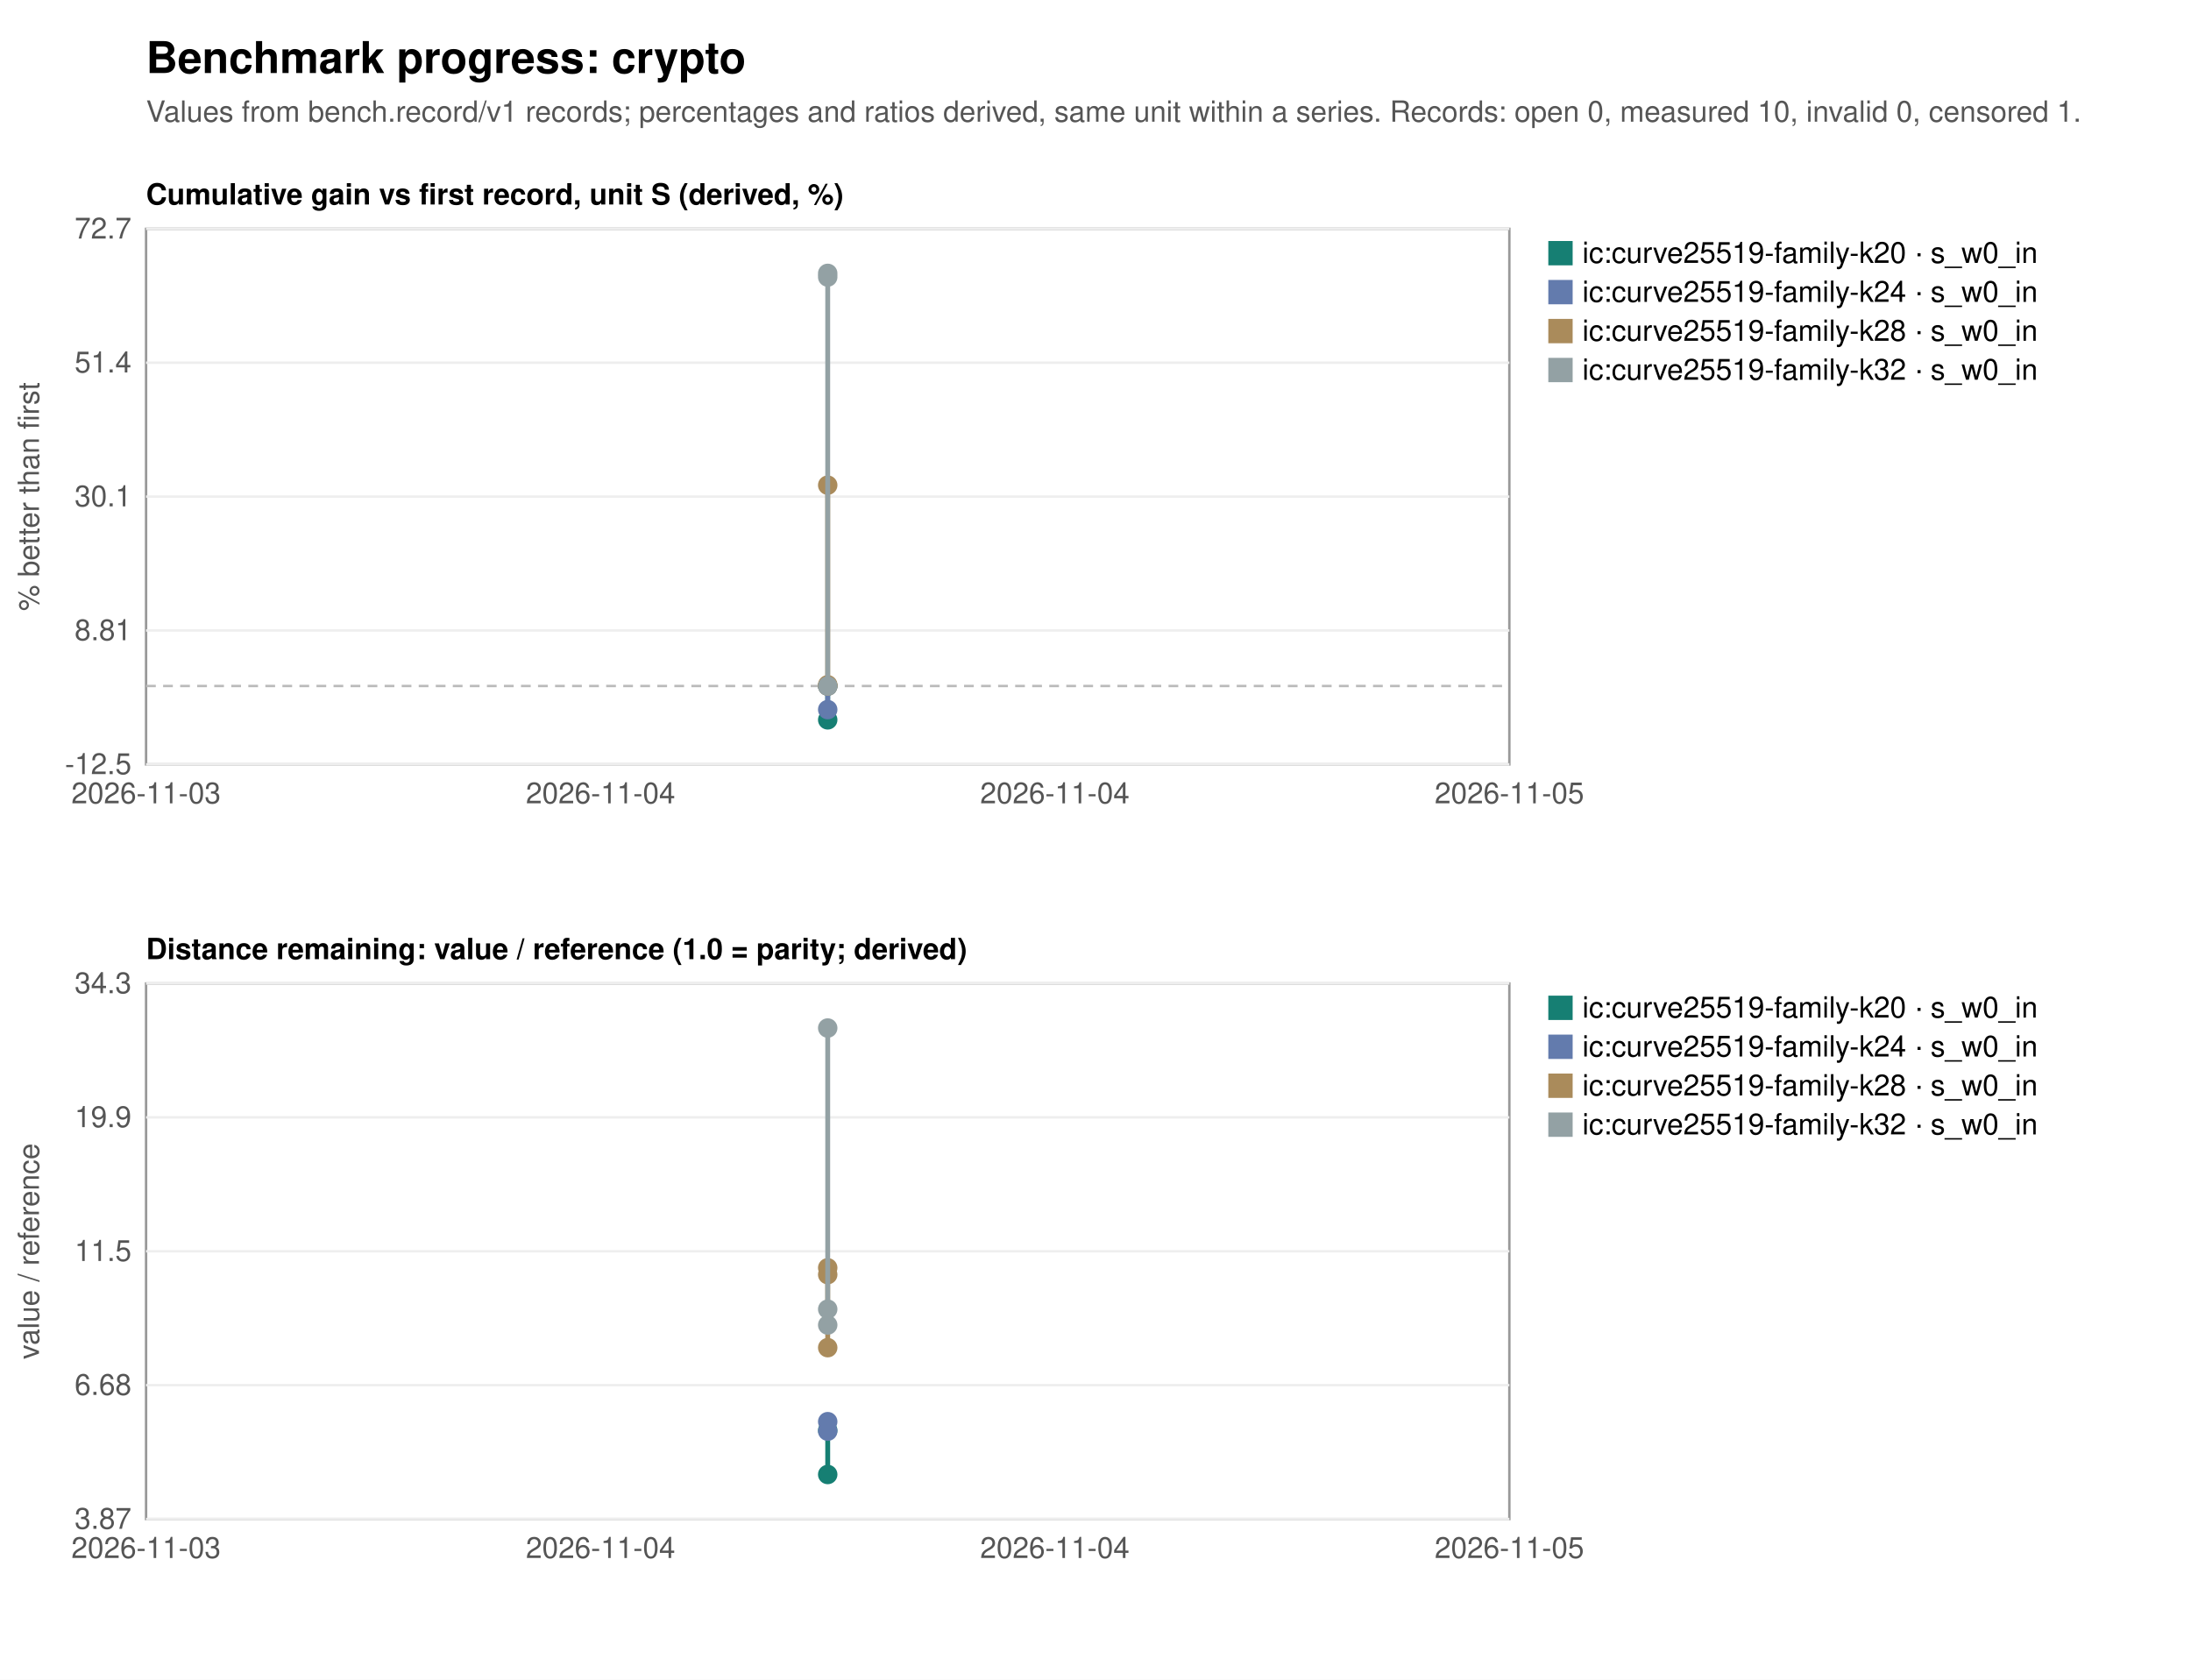
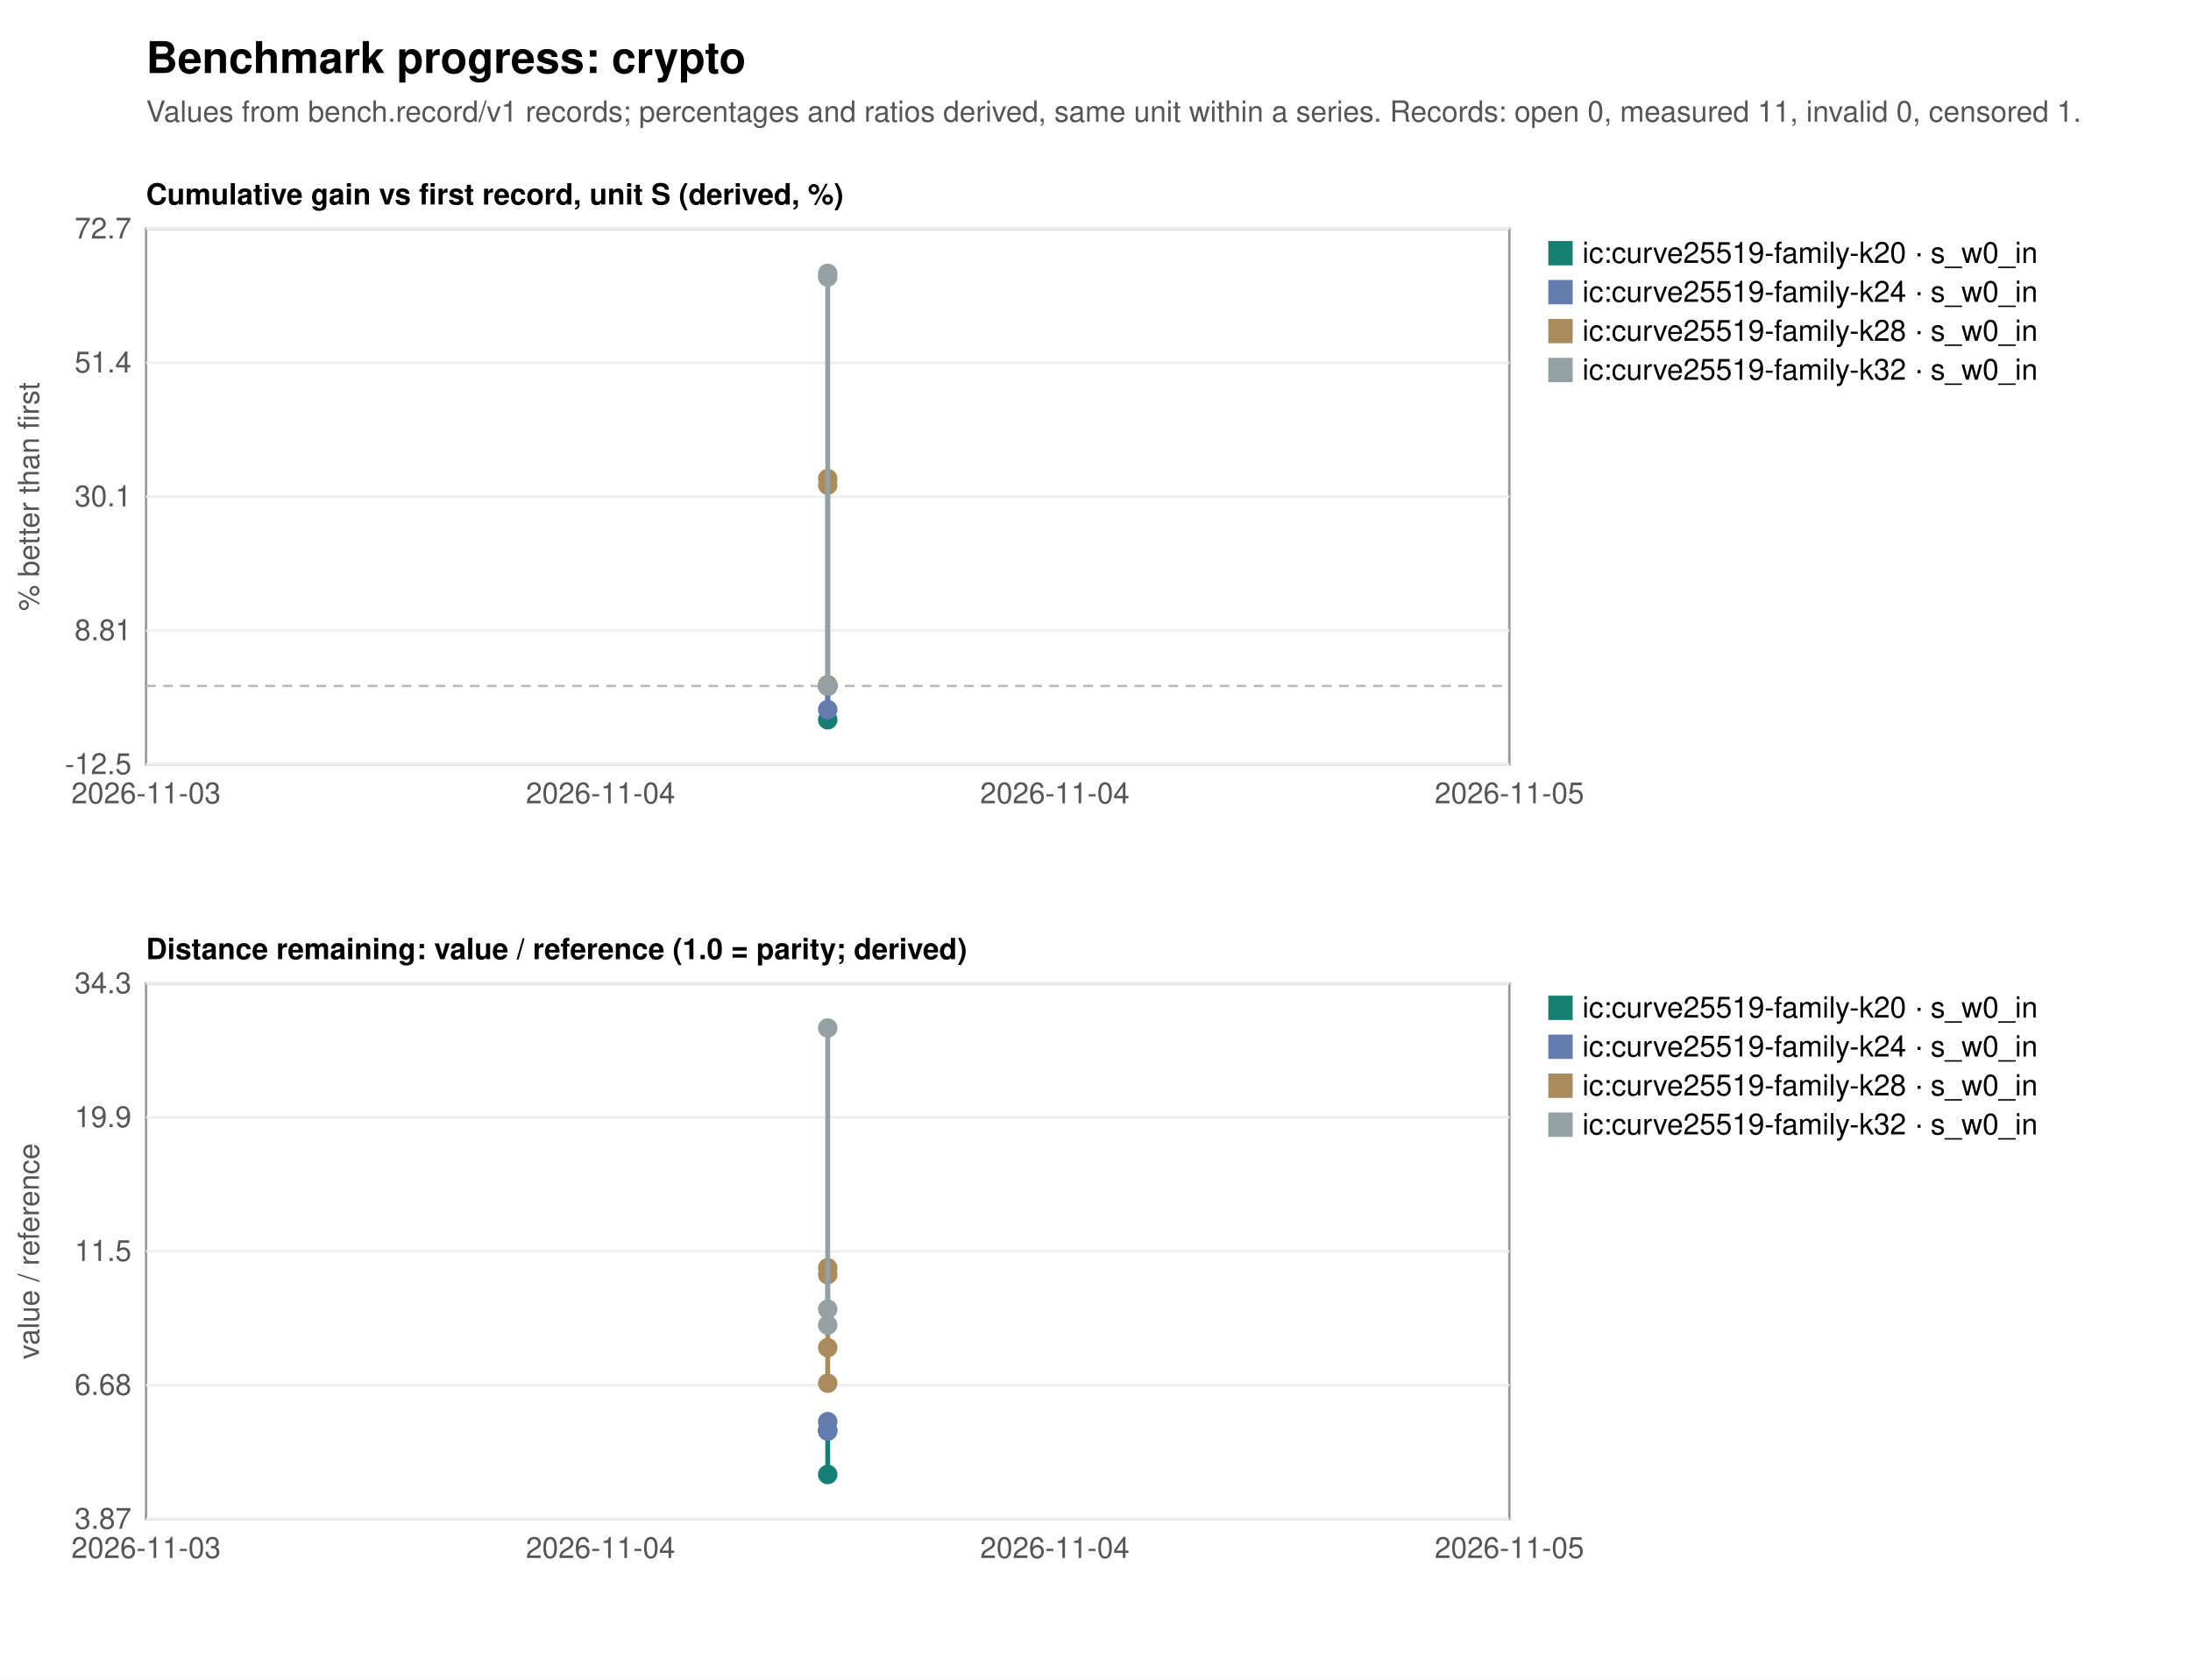
<svg xmlns="http://www.w3.org/2000/svg" width="900" height="690" viewBox="0 0 900 690" font-family="Helvetica, Arial, sans-serif" font-size="12">
  <rect width="900" height="690" fill="white" />
  <text x="60" y="30" font-size="18" font-weight="bold">Benchmark progress: crypto</text>
-   <text x="60" y="50" fill="#555">Values from bench.record/v1 records; percentages and ratios derived, same unit within a series. Records: open 0, measured 10, invalid 0, censored 1.</text>
+   <text x="60" y="50" fill="#555">Values from bench.record/v1 records; percentages and ratios derived, same unit within a series. Records: open 0, measured 11, invalid 0, censored 1.</text>
  <text x="60" y="84" font-weight="bold">Cumulative gain vs first record, unit S (derived, %)</text>
  <rect x="60" y="94" width="560" height="220" fill="none" stroke="#999" />
  <line x1="60" y1="314.0" x2="620" y2="314.0" stroke="#eee" />
  <text x="54" y="318.0" text-anchor="end" fill="#555">-12.5</text>
  <line x1="60" y1="259.0" x2="620" y2="259.0" stroke="#eee" />
  <text x="54" y="263.0" text-anchor="end" fill="#555">8.81</text>
  <line x1="60" y1="204.0" x2="620" y2="204.0" stroke="#eee" />
  <text x="54" y="208.0" text-anchor="end" fill="#555">30.1</text>
  <line x1="60" y1="149.0" x2="620" y2="149.0" stroke="#eee" />
  <text x="54" y="153.0" text-anchor="end" fill="#555">51.4</text>
  <line x1="60" y1="94.0" x2="620" y2="94.0" stroke="#eee" />
  <text x="54" y="98.0" text-anchor="end" fill="#555">72.7</text>
  <text x="60.0" y="330" text-anchor="middle" fill="#555">2026-11-03</text>
  <text x="246.7" y="330" text-anchor="middle" fill="#555">2026-11-04</text>
  <text x="433.3" y="330" text-anchor="middle" fill="#555">2026-11-04</text>
  <text x="620.0" y="330" text-anchor="middle" fill="#555">2026-11-05</text>
  <line x1="60" y1="281.8" x2="620" y2="281.8" stroke="#bbb" stroke-dasharray="4 3" />
  <text transform="translate(16,204.0) rotate(-90)" text-anchor="middle" fill="#555">% better than first</text>
  <polyline fill="none" stroke="#167f73" stroke-width="2" points="340.0,281.8 340.0,295.7" />
  <circle cx="340.0" cy="281.8" r="4" fill="#167f73" />
  <circle cx="340.0" cy="295.7" r="4" fill="#167f73" />
  <rect x="636" y="99" width="10" height="10" fill="#167f73" />
  <text x="650" y="108">ic:curve25519-family-k20 · s_w0_in</text>
  <polyline fill="none" stroke="#637bad" stroke-width="2" points="340.0,281.8 340.0,291.5" />
  <circle cx="340.0" cy="281.8" r="4" fill="#637bad" />
  <circle cx="340.0" cy="291.5" r="4" fill="#637bad" />
  <rect x="636" y="115" width="10" height="10" fill="#637bad" />
  <text x="650" y="124">ic:curve25519-family-k24 · s_w0_in</text>
-   <polyline fill="none" stroke="#aa8b5b" stroke-width="2" points="340.0,281.8 340.0,281.3 340.0,199.3" />
+   <polyline fill="none" stroke="#aa8b5b" stroke-width="2" points="340.0,281.8 340.0,281.3 340.0,199.3 340.0,196.6" />
  <circle cx="340.0" cy="281.8" r="4" fill="#aa8b5b" />
  <circle cx="340.0" cy="281.3" r="4" fill="#aa8b5b" />
  <circle cx="340.0" cy="199.3" r="4" fill="#aa8b5b" />
+   <circle cx="340.0" cy="196.6" r="4" fill="#aa8b5b" />
  <rect x="636" y="131" width="10" height="10" fill="#aa8b5b" />
  <text x="650" y="140">ic:curve25519-family-k28 · s_w0_in</text>
  <polyline fill="none" stroke="#93a1a4" stroke-width="2" points="340.0,281.8 340.0,112.3 340.0,113.8" />
  <circle cx="340.0" cy="281.8" r="4" fill="#93a1a4" />
  <circle cx="340.0" cy="112.3" r="4" fill="#93a1a4" />
  <circle cx="340.0" cy="113.8" r="4" fill="#93a1a4" />
  <rect x="636" y="147" width="10" height="10" fill="#93a1a4" />
  <text x="650" y="156">ic:curve25519-family-k32 · s_w0_in</text>
  <text x="60" y="394" font-weight="bold">Distance remaining: value / reference (1.0 = parity; derived)</text>
  <rect x="60" y="404" width="560" height="220" fill="none" stroke="#999" />
  <line x1="60" y1="624.0" x2="620" y2="624.0" stroke="#eee" />
  <text x="54" y="628.0" text-anchor="end" fill="#555">3.87</text>
  <line x1="60" y1="569.0" x2="620" y2="569.0" stroke="#eee" />
  <text x="54" y="573.0" text-anchor="end" fill="#555">6.68</text>
  <line x1="60" y1="514.0" x2="620" y2="514.0" stroke="#eee" />
  <text x="54" y="518.0" text-anchor="end" fill="#555">11.5</text>
  <line x1="60" y1="459.0" x2="620" y2="459.0" stroke="#eee" />
  <text x="54" y="463.0" text-anchor="end" fill="#555">19.9</text>
  <line x1="60" y1="404.0" x2="620" y2="404.0" stroke="#eee" />
  <text x="54" y="408.0" text-anchor="end" fill="#555">34.3</text>
  <text x="60.0" y="640" text-anchor="middle" fill="#555">2026-11-03</text>
  <text x="246.7" y="640" text-anchor="middle" fill="#555">2026-11-04</text>
  <text x="433.3" y="640" text-anchor="middle" fill="#555">2026-11-04</text>
  <text x="620.0" y="640" text-anchor="middle" fill="#555">2026-11-05</text>
  <text transform="translate(16,514.0) rotate(-90)" text-anchor="middle" fill="#555">value / reference</text>
  <polyline fill="none" stroke="#167f73" stroke-width="2" points="340.0,605.7 340.0,587.6" />
  <circle cx="340.0" cy="605.7" r="4" fill="#167f73" />
  <circle cx="340.0" cy="587.6" r="4" fill="#167f73" />
  <rect x="636" y="409" width="10" height="10" fill="#167f73" />
  <text x="650" y="418">ic:curve25519-family-k20 · s_w0_in</text>
  <polyline fill="none" stroke="#637bad" stroke-width="2" points="340.0,584.0 340.0,587.9" />
  <circle cx="340.0" cy="584.0" r="4" fill="#637bad" />
  <circle cx="340.0" cy="587.9" r="4" fill="#637bad" />
  <rect x="636" y="425" width="10" height="10" fill="#637bad" />
  <text x="650" y="434">ic:curve25519-family-k24 · s_w0_in</text>
-   <polyline fill="none" stroke="#aa8b5b" stroke-width="2" points="340.0,520.8 340.0,523.6 340.0,553.6" />
+   <polyline fill="none" stroke="#aa8b5b" stroke-width="2" points="340.0,520.8 340.0,523.6 340.0,553.6 340.0,568.2" />
  <circle cx="340.0" cy="520.8" r="4" fill="#aa8b5b" />
  <circle cx="340.0" cy="523.6" r="4" fill="#aa8b5b" />
  <circle cx="340.0" cy="553.6" r="4" fill="#aa8b5b" />
+   <circle cx="340.0" cy="568.2" r="4" fill="#aa8b5b" />
  <rect x="636" y="441" width="10" height="10" fill="#aa8b5b" />
  <text x="650" y="450">ic:curve25519-family-k28 · s_w0_in</text>
  <polyline fill="none" stroke="#93a1a4" stroke-width="2" points="340.0,422.3 340.0,537.8 340.0,544.3" />
  <circle cx="340.0" cy="422.3" r="4" fill="#93a1a4" />
  <circle cx="340.0" cy="537.8" r="4" fill="#93a1a4" />
  <circle cx="340.0" cy="544.3" r="4" fill="#93a1a4" />
  <rect x="636" y="457" width="10" height="10" fill="#93a1a4" />
  <text x="650" y="466">ic:curve25519-family-k32 · s_w0_in</text>
</svg>
